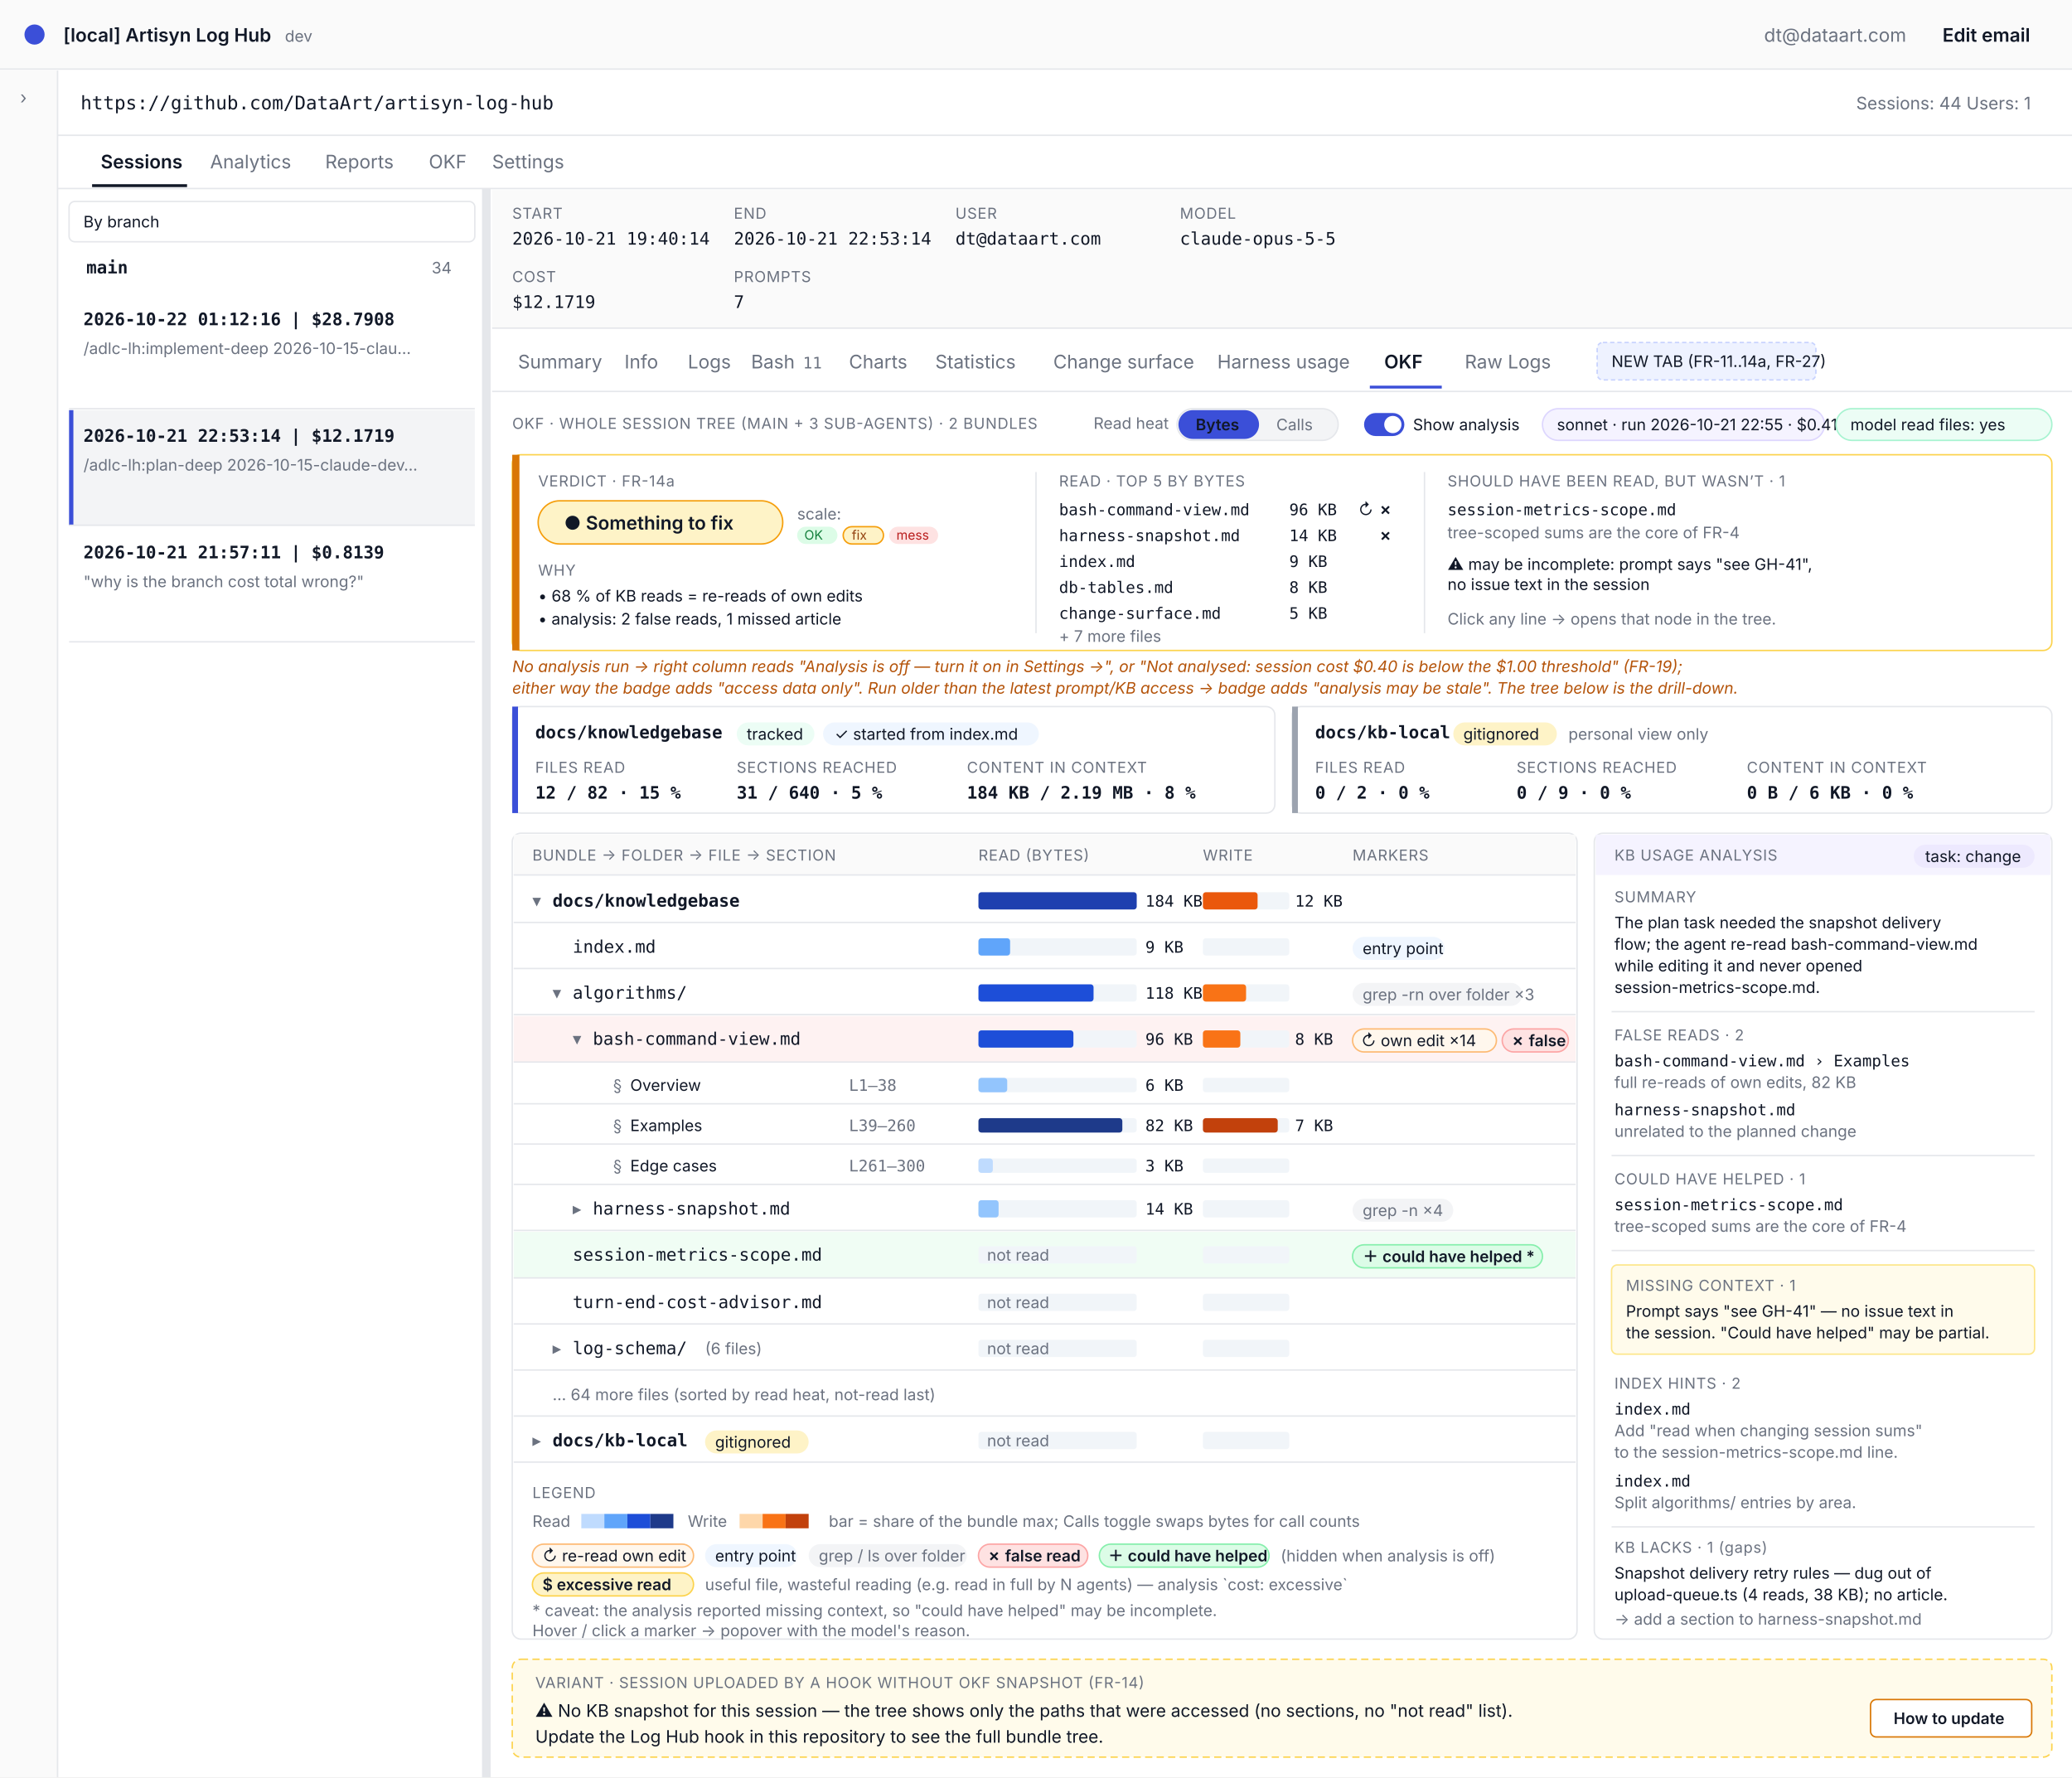
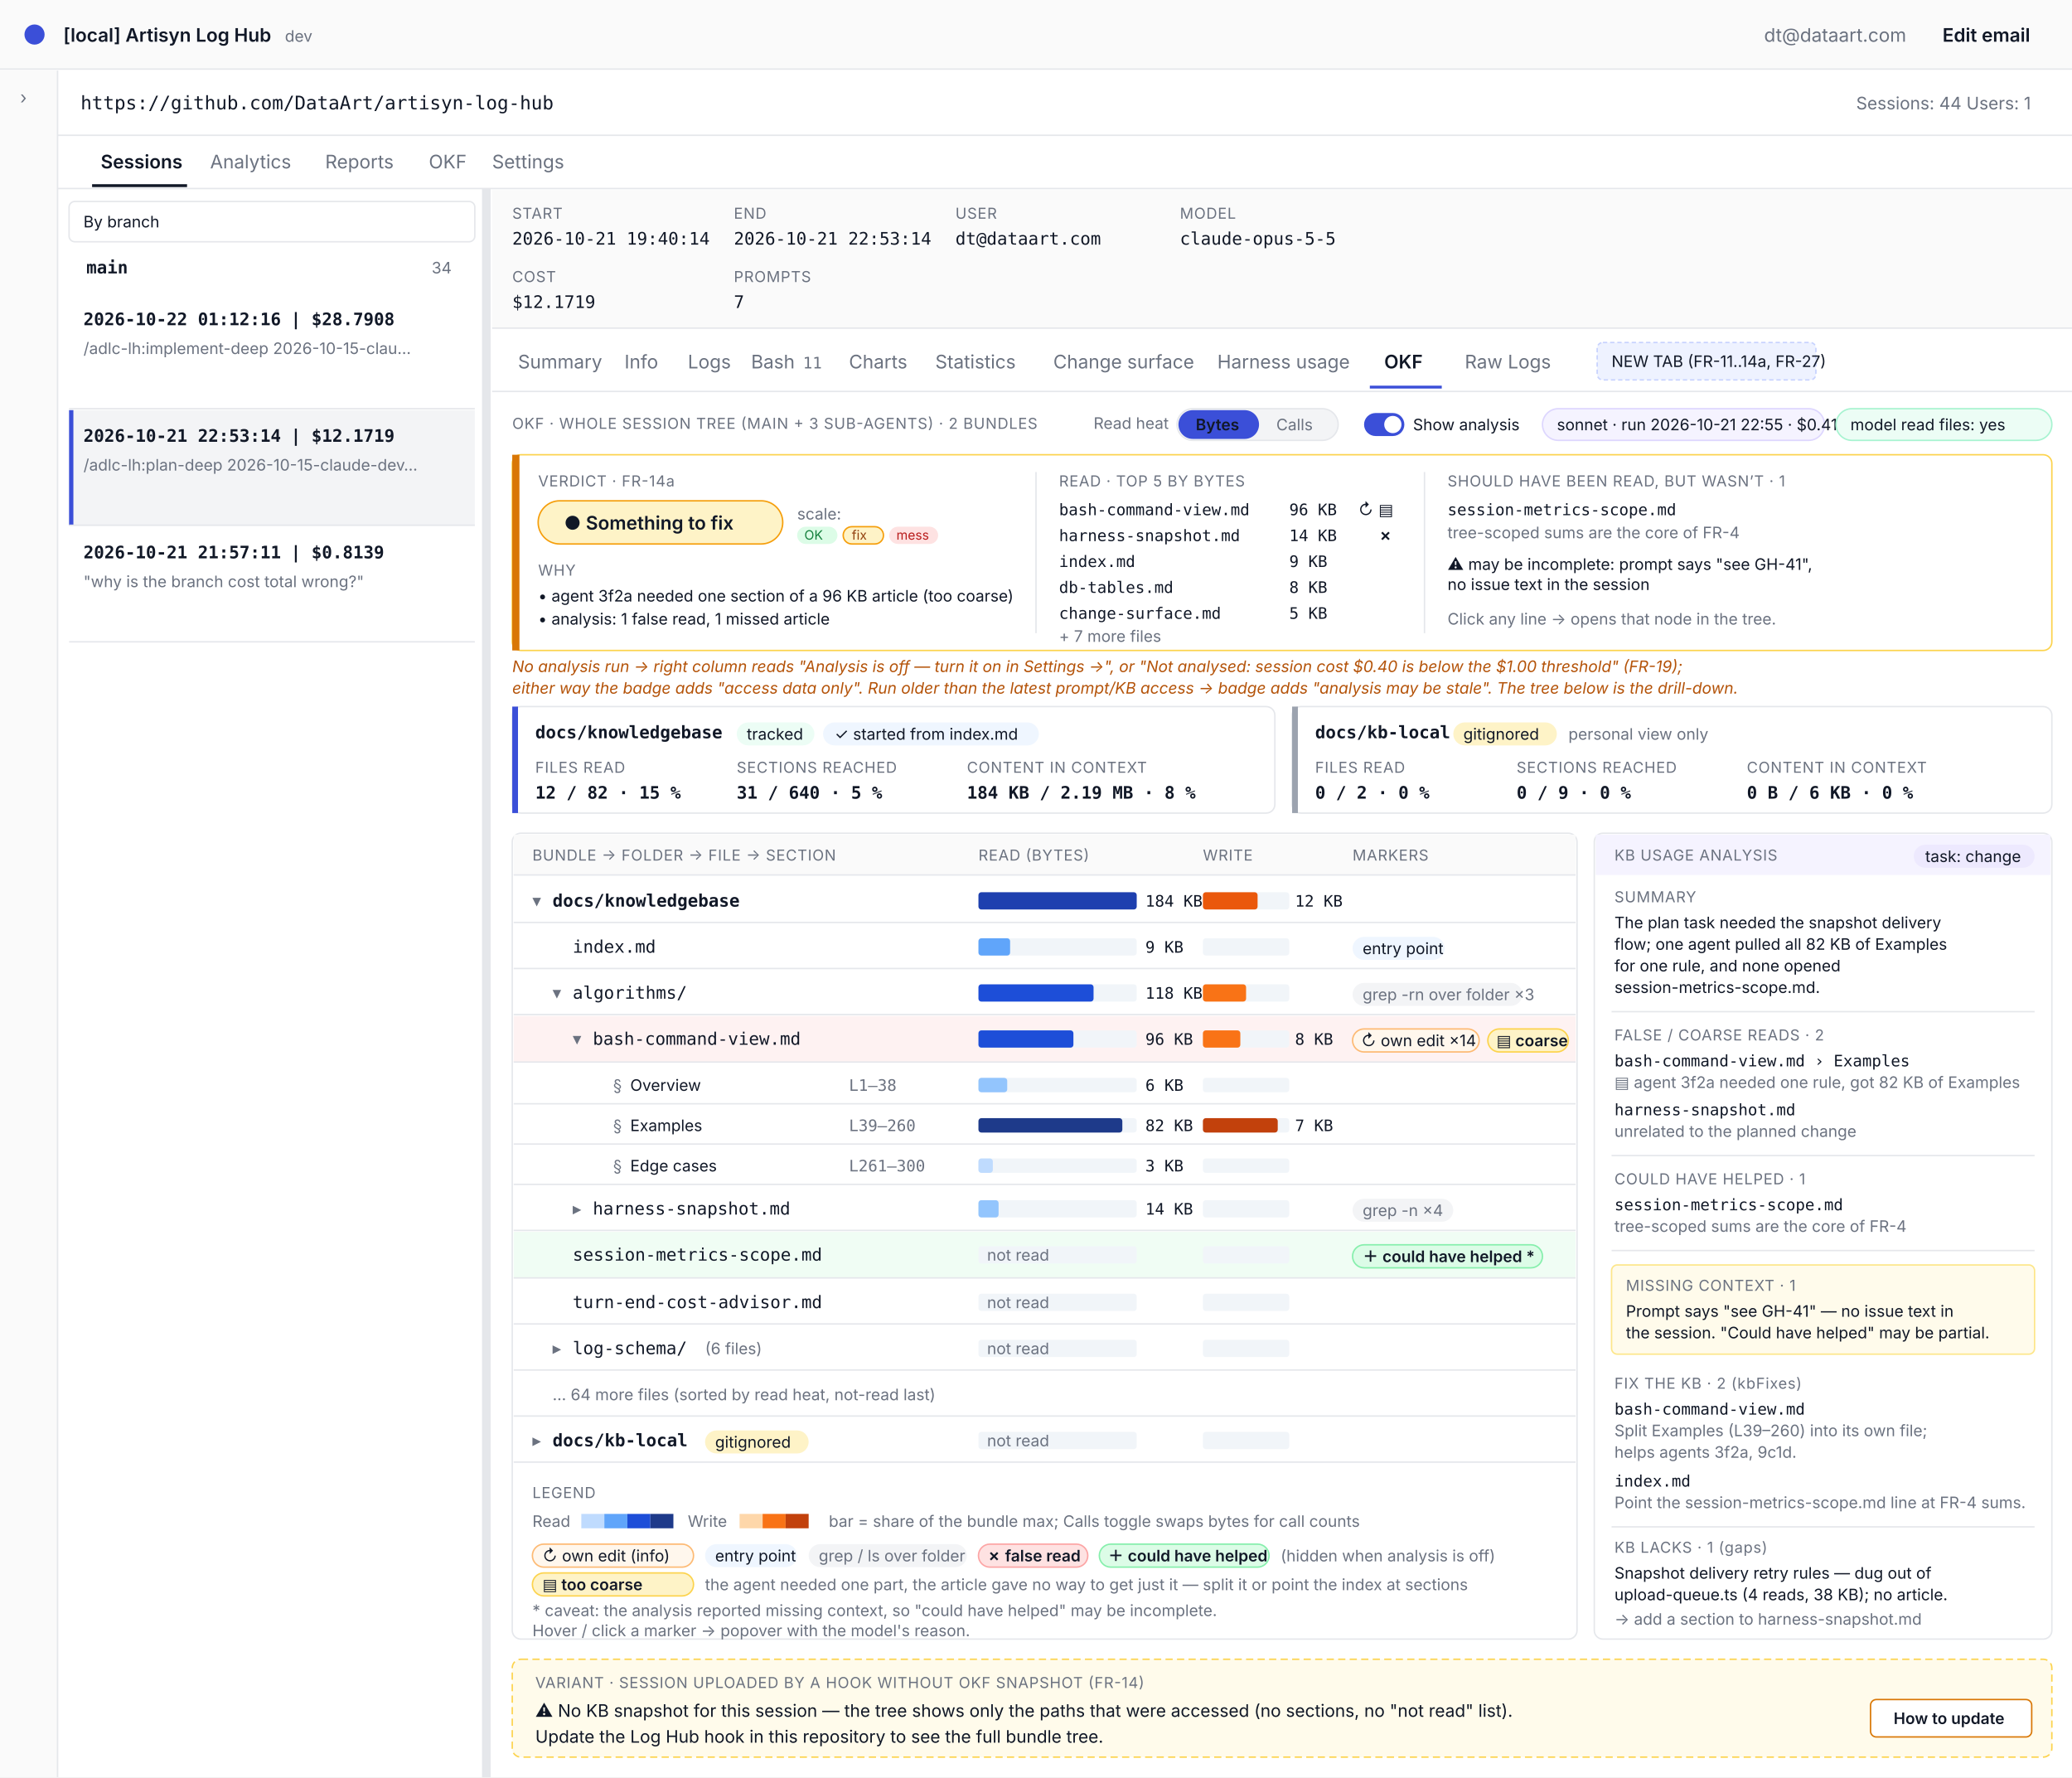
<svg xmlns="http://www.w3.org/2000/svg" width="1440" height="1235" viewBox="0 0 1440 1235" font-family="Segoe UI, Inter, Arial, sans-serif">
  <style>
    .t { font-size: 13px; fill: #111827; }
    .s { font-size: 12px; fill: #111827; }
    .xs { font-size: 11px; fill: #111827; }
    .m { fill: #6b7280; }
    .cap { font-size: 10.5px; fill: #6b7280; letter-spacing: .4px; }
    .mono { font-family: Consolas, 'JetBrains Mono', monospace; }
    .b { font-weight: 600; }
    .line { stroke: #e5e7eb; stroke-width: 1; }
    .note { font-size: 11px; fill: #b45309; font-style: italic; }
  </style>
  <rect width="1440" height="1235" fill="#ffffff" />
  <rect width="1440" height="48" fill="#fafafa" />
  <line x1="0" y1="48" x2="1440" y2="48" class="line" />
  <circle cx="24" cy="24" r="7" fill="#3b4fd8" />
  <text x="44" y="29" class="t b">[local] Artisyn Log Hub</text>
  <text x="198" y="29" class="xs m">dev</text>
  <text x="1226" y="29" class="t m">dt@dataart.com</text>
  <text x="1350" y="29" class="t b">Edit email</text>
  <rect x="0" y="49" width="40" height="1186" fill="#fafafa" />
  <line x1="40" y1="49" x2="40" y2="1235" class="line" />
  <text x="14" y="72" class="s m">›</text>
  <text x="56" y="76" class="t mono">https://github.com/DataArt/artisyn-log-hub</text>
  <text x="1290" y="76" class="s m">Sessions: 44  Users: 1</text>
  <line x1="40" y1="94" x2="1440" y2="94" class="line" />
  <text x="70" y="117" class="t b">Sessions</text>
  <rect x="64" y="128" width="66" height="2" fill="#111827" />
  <text x="146" y="117" class="t m">Analytics</text>
  <text x="226" y="117" class="t m">Reports</text>
  <text x="298" y="117" class="t m">OKF</text>
  <text x="342" y="117" class="t m">Settings</text>
  <line x1="40" y1="131" x2="1440" y2="131" class="line" />
  <rect x="48" y="140" width="282" height="910" fill="#ffffff" />
  <rect x="48" y="140" width="282" height="28" rx="4" fill="#fff" stroke="#e5e7eb" />
  <text x="58" y="158" class="xs">By branch</text>
  <text x="60" y="190" class="s b mono">main</text>
  <text x="300" y="190" class="xs m">34</text>
  <g>
    <rect x="48" y="204" width="282" height="80" fill="#fff" />
    <text x="58" y="226" class="s b mono">2026-10-22 01:12:16</text>
    <text x="202" y="226" class="s b mono" fill="#ea580c">| $28.7908</text>
    <text x="58" y="246" class="xs m">/adlc-lh:implement-deep 2026-10-15-clau…</text>
    <line x1="48" y1="284" x2="330" y2="284" class="line" />
    <rect x="48" y="285" width="282" height="80" fill="#f3f4f6" />
    <rect x="48" y="285" width="3" height="80" fill="#3b4fd8" />
    <text x="58" y="307" class="s b mono">2026-10-21 22:53:14</text>
    <text x="202" y="307" class="s b mono" fill="#2563eb">| $12.1719</text>
    <text x="58" y="327" class="xs m">/adlc-lh:plan-deep 2026-10-15-claude-dev…</text>
    <line x1="48" y1="365" x2="330" y2="365" class="line" />
    <text x="58" y="388" class="s b mono">2026-10-21 21:57:11</text>
    <text x="202" y="388" class="s b mono" fill="#16a34a">| $0.8139</text>
    <text x="58" y="408" class="xs m">"why is the branch cost total wrong?"</text>
    <line x1="48" y1="446" x2="330" y2="446" class="line" />
  </g>
  <line x1="338" y1="131" x2="338" y2="1235" stroke="#e5e7eb" stroke-width="6" />
  <rect x="342" y="132" width="1098" height="96" fill="#fafafa" />
  <text x="356" y="152" class="cap">START</text>
  <text x="356" y="170" class="s mono">2026-10-21 19:40:14</text>
  <text x="510" y="152" class="cap">END</text>
  <text x="510" y="170" class="s mono">2026-10-21 22:53:14</text>
  <text x="664" y="152" class="cap">USER</text>
  <text x="664" y="170" class="s mono">dt@dataart.com</text>
  <text x="820" y="152" class="cap">MODEL</text>
  <text x="820" y="170" class="s mono">claude-opus-5-5</text>
  <text x="356" y="196" class="cap">COST</text>
  <text x="356" y="214" class="s mono">$12.1719</text>
  <text x="510" y="196" class="cap">PROMPTS</text>
  <text x="510" y="214" class="s mono">7</text>
  <line x1="342" y1="228" x2="1440" y2="228" class="line" />
  <text x="360" y="256" class="t m">Summary</text>
  <text x="434" y="256" class="t m">Info</text>
  <text x="478" y="256" class="t m">Logs</text>
  <text x="522" y="256" class="t m">Bash</text>
  <text x="558" y="256" class="xs m mono">11</text>
  <text x="590" y="256" class="t m">Charts</text>
  <text x="650" y="256" class="t m">Statistics</text>
  <text x="732" y="256" class="t m">Change surface</text>
  <text x="846" y="256" class="t m">Harness usage</text>
  <text x="962" y="256" class="t b">OKF</text>
  <rect x="952" y="268" width="50" height="2" fill="#3b4fd8" />
  <text x="1018" y="256" class="t m">Raw Logs</text>
  <rect x="1110" y="238" width="152" height="26" rx="4" fill="#eef2ff" stroke="#c7d2fe" stroke-dasharray="3 2" />
  <text x="1120" y="255" class="xs" fill="#3730a3">NEW TAB (FR-11..14a, FR-27)</text>
  <line x1="342" y1="272" x2="1440" y2="272" class="line" />
  <text x="356" y="298" class="cap">OKF · WHOLE SESSION TREE (MAIN + 3 SUB-AGENTS) · 2 BUNDLES</text>
  <text x="760" y="298" class="xs m">Read heat</text>
  <rect x="818" y="284" width="112" height="22" rx="11" fill="#f3f4f6" stroke="#e5e7eb" />
  <rect x="819" y="285" width="56" height="20" rx="10" fill="#3b4fd8" />
  <text x="831" y="299" class="xs b" fill="#fff">Bytes</text>
  <text x="887" y="299" class="xs m">Calls</text>
  <rect x="948" y="287" width="28" height="16" rx="8" fill="#3b4fd8" />
  <circle cx="968" cy="295" r="6" fill="#fff" />
  <text x="982" y="299" class="xs">Show analysis</text>
  <rect x="1072" y="284" width="196" height="22" rx="11" fill="#f5f3ff" stroke="#ddd6fe" />
  <text x="1082" y="299" class="xs" fill="#5b21b6">sonnet · run 2026-10-21 22:55 · $0.41</text>
  <rect x="1276" y="284" width="150" height="22" rx="11" fill="#ecfdf5" stroke="#a7f3d0" />
  <text x="1286" y="299" class="xs" fill="#047857">model read files: yes</text>
  <g>
    <rect x="356" y="316" width="1070" height="136" rx="6" fill="#fff" stroke="#fcd34d" />
    <rect x="356" y="316" width="5" height="136" fill="#d97706" />
    <text x="374" y="338" class="cap">VERDICT · FR-14a</text>
    <rect x="374" y="348" width="170" height="30" rx="15" fill="#fef3c7" stroke="#f59e0b" />
    <text x="392" y="368" class="t b" fill="#92400e">● Something to fix</text>
    <text x="554" y="361" class="xs m">scale:</text>
    <rect x="554" y="366" width="28" height="12" rx="6" fill="#dcfce7" />
    <text x="559" y="375" style="font-size:9px" fill="#15803d">OK</text>
    <rect x="586" y="366" width="28" height="12" rx="6" fill="#fef3c7" stroke="#f59e0b" />
    <text x="592" y="375" style="font-size:9px" fill="#92400e">fix</text>
    <rect x="618" y="366" width="34" height="12" rx="6" fill="#fee2e2" />
    <text x="623" y="375" style="font-size:9px" fill="#b91c1c">mess</text>
    <text x="374" y="400" class="cap">WHY</text>
-     <text x="374" y="418" class="xs">• 68 % of KB reads = re-reads of own edits</text>
-     <text x="374" y="434" class="xs">• analysis: 2 false reads, 1 missed article</text>
+     <text x="374" y="418" class="xs">• agent 3f2a needed one section of a 96 KB article (too coarse)</text>
+     <text x="374" y="434" class="xs">• analysis: 1 false read, 1 missed article</text>
    <line x1="720" y1="328" x2="720" y2="440" class="line" />
    <text x="736" y="338" class="cap">READ · TOP 5 BY BYTES</text>
    <text x="736" y="358" class="xs mono">bash-command-view.md</text>
    <text x="896" y="358" class="xs mono">96 KB</text>
    <text x="944" y="358" class="xs" fill="#9a3412">↻</text>
-     <text x="958" y="358" class="xs b" fill="#b91c1c">✗</text>
+     <text x="958" y="358" class="xs b" fill="#92400e">▤</text>
    <text x="736" y="376" class="xs mono">harness-snapshot.md</text>
    <text x="896" y="376" class="xs mono">14 KB</text>
    <text x="958" y="376" class="xs b" fill="#b91c1c">✗</text>
    <text x="736" y="394" class="xs mono">index.md</text>
    <text x="896" y="394" class="xs mono">9 KB</text>
    <text x="736" y="412" class="xs mono">db-tables.md</text>
    <text x="896" y="412" class="xs mono">8 KB</text>
    <text x="736" y="430" class="xs mono">change-surface.md</text>
    <text x="896" y="430" class="xs mono">5 KB</text>
    <text x="736" y="446" class="xs m">+ 7 more files</text>
    <line x1="990" y1="328" x2="990" y2="440" class="line" />
    <text x="1006" y="338" class="cap" fill="#15803d">SHOULD HAVE BEEN READ, BUT WASN’T · 1</text>
    <text x="1006" y="358" class="xs mono">session-metrics-scope.md</text>
    <text x="1006" y="374" class="xs m">tree-scoped sums are the core of FR-4</text>
    <text x="1006" y="396" class="xs" fill="#92400e">⚠ may be incomplete: prompt says "see GH-41",</text>
    <text x="1006" y="410" class="xs" fill="#92400e">no issue text in the session</text>
    <text x="1006" y="434" class="xs m">Click any line → opens that node in the tree.</text>
  </g>
  <text x="356" y="467" class="note">No analysis run → right column reads "Analysis is off — turn it on in Settings →", or "Not analysed: session cost $0.40 is below the $1.00 threshold" (FR-19);</text>
  <text x="356" y="482" class="note">either way the badge adds "access data only". Run older than the latest prompt/KB access → badge adds "analysis may be stale". The tree below is the drill-down.</text>
  <g transform="translate(0,175)">
    <g>
      <rect x="356" y="316" width="530" height="74" rx="6" fill="#fff" stroke="#e5e7eb" />
      <rect x="356" y="316" width="4" height="74" fill="#3b4fd8" />
      <text x="372" y="338" class="s b mono">docs/knowledgebase</text>
      <rect x="512" y="327" width="54" height="16" rx="8" fill="#ecfdf5" />
      <text x="519" y="339" class="xs" fill="#047857">tracked</text>
      <rect x="572" y="327" width="150" height="16" rx="8" fill="#eff6ff" />
      <text x="580" y="339" class="xs" fill="#1d4ed8">✓ started from index.md</text>
      <text x="372" y="362" class="cap">FILES READ</text>
      <text x="372" y="380" class="s mono b">12 / 82 · 15 %</text>
      <text x="512" y="362" class="cap">SECTIONS REACHED</text>
      <text x="512" y="380" class="s mono b">31 / 640 · 5 %</text>
      <text x="672" y="362" class="cap">CONTENT IN CONTEXT</text>
      <text x="672" y="380" class="s mono b">184 KB / 2.19 MB · 8 %</text>
      <rect x="898" y="316" width="528" height="74" rx="6" fill="#fff" stroke="#e5e7eb" />
      <rect x="898" y="316" width="4" height="74" fill="#9ca3af" />
      <text x="914" y="338" class="s b mono">docs/kb-local</text>
      <rect x="1010" y="327" width="72" height="16" rx="8" fill="#fef3c7" />
      <text x="1017" y="339" class="xs" fill="#92400e">gitignored</text>
      <text x="1090" y="339" class="xs m">personal view only</text>
      <text x="914" y="362" class="cap">FILES READ</text>
      <text x="914" y="380" class="s mono b">0 / 2 · 0 %</text>
      <text x="1054" y="362" class="cap">SECTIONS REACHED</text>
      <text x="1054" y="380" class="s mono b">0 / 9 · 0 %</text>
      <text x="1214" y="362" class="cap">CONTENT IN CONTEXT</text>
      <text x="1214" y="380" class="s mono b">0 B / 6 KB · 0 %</text>
    </g>
    <rect x="356" y="404" width="740" height="560" rx="6" fill="#fff" stroke="#e5e7eb" />
    <rect x="357" y="405" width="738" height="28" fill="#fafafa" />
    <text x="370" y="423" class="cap">BUNDLE → FOLDER → FILE → SECTION</text>
    <text x="680" y="423" class="cap">READ (BYTES)</text>
    <text x="836" y="423" class="cap">WRITE</text>
    <text x="940" y="423" class="cap">MARKERS</text>
    <line x1="357" y1="433" x2="1095" y2="433" class="line" />
    <text x="370" y="455" class="s m">▾</text>
    <text x="384" y="455" class="s b mono">docs/knowledgebase</text>
    <rect x="680" y="445" width="110" height="12" rx="2" fill="#f1f5f9" />
    <rect x="680" y="445" width="110" height="12" rx="2" fill="#1e40af" />
    <text x="796" y="455" class="xs mono">184 KB</text>
    <rect x="836" y="445" width="60" height="12" rx="2" fill="#f1f5f9" />
    <rect x="836" y="445" width="38" height="12" rx="2" fill="#ea580c" />
    <text x="900" y="455" class="xs mono">12 KB</text>
    <line x1="357" y1="466" x2="1095" y2="466" class="line" />
    <text x="398" y="487" class="s mono">index.md</text>
    <rect x="680" y="477" width="110" height="12" rx="2" fill="#f1f5f9" />
    <rect x="680" y="477" width="22" height="12" rx="2" fill="#60a5fa" />
    <text x="796" y="487" class="xs mono">9 KB</text>
    <rect x="836" y="477" width="60" height="12" rx="2" fill="#f1f5f9" />
    <rect x="940" y="476" width="64" height="16" rx="8" fill="#eff6ff" />
    <text x="947" y="488" class="xs" fill="#1d4ed8">entry point</text>
    <line x1="357" y1="498" x2="1095" y2="498" class="line" />
    <text x="384" y="519" class="s m">▾</text>
    <text x="398" y="519" class="s mono">algorithms/</text>
    <rect x="680" y="509" width="110" height="12" rx="2" fill="#f1f5f9" />
    <rect x="680" y="509" width="80" height="12" rx="2" fill="#1d4ed8" />
    <text x="796" y="519" class="xs mono">118 KB</text>
    <rect x="836" y="509" width="60" height="12" rx="2" fill="#f1f5f9" />
    <rect x="836" y="509" width="30" height="12" rx="2" fill="#f97316" />
    <rect x="940" y="508" width="118" height="16" rx="8" fill="#f3f4f6" />
    <text x="947" y="520" class="xs m">grep -rn over folder ×3</text>
    <line x1="357" y1="530" x2="1095" y2="530" class="line" />
    <rect x="357" y="531" width="738" height="32" fill="#fef2f2" />
    <text x="398" y="551" class="s m">▾</text>
    <text x="412" y="551" class="s mono">bash-command-view.md</text>
    <rect x="680" y="541" width="110" height="12" rx="2" fill="#f1f5f9" />
    <rect x="680" y="541" width="66" height="12" rx="2" fill="#1d4ed8" />
    <text x="796" y="551" class="xs mono">96 KB</text>
    <rect x="836" y="541" width="60" height="12" rx="2" fill="#f1f5f9" />
    <rect x="836" y="541" width="26" height="12" rx="2" fill="#f97316" />
    <text x="900" y="551" class="xs mono">8 KB</text>
-     <rect x="940" y="540" width="100" height="16" rx="8" fill="#fff7ed" stroke="#fdba74" />
+     <rect x="940" y="540" width="88" height="16" rx="8" fill="#fff7ed" stroke="#fdba74" />
    <text x="946" y="552" class="xs" fill="#9a3412">↻ own edit ×14</text>
-     <rect x="1044" y="540" width="46" height="16" rx="8" fill="#fee2e2" stroke="#fca5a5" />
-     <text x="1050" y="552" class="xs b" fill="#b91c1c">✗ false</text>
+     <rect x="1034" y="540" width="56" height="16" rx="8" fill="#fef3c7" stroke="#fcd34d" />
+     <text x="1040" y="552" class="xs b" fill="#92400e">▤ coarse</text>
    <line x1="357" y1="563" x2="1095" y2="563" class="line" />
    <text x="426" y="583" class="xs m">§</text>
    <text x="438" y="583" class="xs">Overview</text>
    <text x="590" y="583" class="xs m mono">L1–38</text>
    <rect x="680" y="574" width="110" height="10" rx="2" fill="#f1f5f9" />
    <rect x="680" y="574" width="20" height="10" rx="2" fill="#93c5fd" />
    <text x="796" y="583" class="xs mono">6 KB</text>
    <rect x="836" y="574" width="60" height="10" rx="2" fill="#f1f5f9" />
    <line x1="357" y1="592" x2="1095" y2="592" class="line" />
    <text x="426" y="611" class="xs m">§</text>
    <text x="438" y="611" class="xs">Examples</text>
    <text x="590" y="611" class="xs m mono">L39–260</text>
    <rect x="680" y="602" width="110" height="10" rx="2" fill="#f1f5f9" />
    <rect x="680" y="602" width="100" height="10" rx="2" fill="#1e3a8a" />
    <text x="796" y="611" class="xs mono">82 KB</text>
    <rect x="836" y="602" width="60" height="10" rx="2" fill="#f1f5f9" />
    <rect x="836" y="602" width="52" height="10" rx="2" fill="#c2410c" />
    <text x="900" y="611" class="xs mono">7 KB</text>
    <line x1="357" y1="620" x2="1095" y2="620" class="line" />
    <text x="426" y="639" class="xs m">§</text>
    <text x="438" y="639" class="xs">Edge cases</text>
    <text x="590" y="639" class="xs m mono">L261–300</text>
    <rect x="680" y="630" width="110" height="10" rx="2" fill="#f1f5f9" />
    <rect x="680" y="630" width="10" height="10" rx="2" fill="#bfdbfe" />
    <text x="796" y="639" class="xs mono">3 KB</text>
    <rect x="836" y="630" width="60" height="10" rx="2" fill="#f1f5f9" />
    <line x1="357" y1="648" x2="1095" y2="648" class="line" />
    <text x="398" y="669" class="s m">▸</text>
    <text x="412" y="669" class="s mono">harness-snapshot.md</text>
    <rect x="680" y="659" width="110" height="12" rx="2" fill="#f1f5f9" />
    <rect x="680" y="659" width="14" height="12" rx="2" fill="#93c5fd" />
    <text x="796" y="669" class="xs mono">14 KB</text>
    <rect x="836" y="659" width="60" height="12" rx="2" fill="#f1f5f9" />
    <rect x="940" y="658" width="70" height="16" rx="8" fill="#f3f4f6" />
    <text x="947" y="670" class="xs m">grep -n ×4</text>
    <line x1="357" y1="680" x2="1095" y2="680" class="line" />
    <rect x="357" y="681" width="738" height="32" fill="#f0fdf4" />
    <text x="398" y="701" class="s mono" fill="#9ca3af">session-metrics-scope.md</text>
    <rect x="680" y="691" width="110" height="12" rx="2" fill="#f1f5f9" />
    <text x="686" y="701" class="xs m">not read</text>
    <rect x="836" y="691" width="60" height="12" rx="2" fill="#f1f5f9" />
    <rect x="940" y="690" width="132" height="16" rx="8" fill="#dcfce7" stroke="#86efac" />
    <text x="947" y="702" class="xs b" fill="#15803d">＋ could have helped *</text>
    <line x1="357" y1="713" x2="1095" y2="713" class="line" />
    <text x="398" y="734" class="s mono" fill="#9ca3af">turn-end-cost-advisor.md</text>
    <rect x="680" y="724" width="110" height="12" rx="2" fill="#f1f5f9" />
    <text x="686" y="734" class="xs m">not read</text>
    <rect x="836" y="724" width="60" height="12" rx="2" fill="#f1f5f9" />
    <line x1="357" y1="745" x2="1095" y2="745" class="line" />
    <text x="384" y="766" class="s m">▸</text>
    <text x="398" y="766" class="s mono" fill="#9ca3af">log-schema/</text>
    <text x="490" y="766" class="xs m">(6 files)</text>
    <rect x="680" y="756" width="110" height="12" rx="2" fill="#f1f5f9" />
    <text x="686" y="766" class="xs m">not read</text>
    <rect x="836" y="756" width="60" height="12" rx="2" fill="#f1f5f9" />
    <line x1="357" y1="777" x2="1095" y2="777" class="line" />
    <text x="384" y="798" class="xs m">… 64 more files (sorted by read heat, not-read last)</text>
    <line x1="357" y1="809" x2="1095" y2="809" class="line" />
    <text x="370" y="830" class="s m">▸</text>
    <text x="384" y="830" class="s b mono">docs/kb-local</text>
    <rect x="490" y="819" width="72" height="16" rx="8" fill="#fef3c7" />
    <text x="497" y="831" class="xs" fill="#92400e">gitignored</text>
    <rect x="680" y="820" width="110" height="12" rx="2" fill="#f1f5f9" />
    <text x="686" y="830" class="xs m">not read</text>
    <rect x="836" y="820" width="60" height="12" rx="2" fill="#f1f5f9" />
    <line x1="357" y1="841" x2="1095" y2="841" class="line" />
    <text x="370" y="866" class="cap">LEGEND</text>
    <text x="370" y="886" class="xs m">Read</text>
    <rect x="404" y="877" width="16" height="10" fill="#bfdbfe" />
    <rect x="420" y="877" width="16" height="10" fill="#60a5fa" />
    <rect x="436" y="877" width="16" height="10" fill="#1d4ed8" />
    <rect x="452" y="877" width="16" height="10" fill="#1e3a8a" />
    <text x="478" y="886" class="xs m">Write</text>
    <rect x="514" y="877" width="16" height="10" fill="#fed7aa" />
    <rect x="530" y="877" width="16" height="10" fill="#f97316" />
    <rect x="546" y="877" width="16" height="10" fill="#c2410c" />
    <text x="576" y="886" class="xs m">bar = share of the bundle max; Calls toggle swaps bytes for call counts</text>
    <rect x="370" y="898" width="112" height="16" rx="8" fill="#fff7ed" stroke="#fdba74" />
-     <text x="377" y="910" class="xs" fill="#9a3412">↻ re-read own edit</text>
+     <text x="377" y="910" class="xs" fill="#9a3412">↻ own edit (info)</text>
    <rect x="490" y="898" width="64" height="16" rx="8" fill="#eff6ff" />
    <text x="497" y="910" class="xs" fill="#1d4ed8">entry point</text>
    <rect x="562" y="898" width="110" height="16" rx="8" fill="#f3f4f6" />
    <text x="569" y="910" class="xs m">grep / ls over folder</text>
    <rect x="680" y="898" width="76" height="16" rx="8" fill="#fee2e2" stroke="#fca5a5" />
    <text x="686" y="910" class="xs b" fill="#b91c1c">✗ false read</text>
    <rect x="764" y="898" width="118" height="16" rx="8" fill="#dcfce7" stroke="#86efac" />
    <text x="770" y="910" class="xs b" fill="#15803d">＋ could have helped</text>
    <text x="890" y="910" class="xs m">(hidden when analysis is off)</text>
    <rect x="370" y="918" width="112" height="16" rx="8" fill="#fef3c7" stroke="#fcd34d" />
-     <text x="377" y="930" class="xs b" fill="#92400e">$ excessive read</text>
-     <text x="490" y="930" class="xs m">useful file, wasteful reading (e.g. read in full by N agents) — analysis `cost: excessive`</text>
+     <text x="377" y="930" class="xs b" fill="#92400e">▤ too coarse</text>
+     <text x="490" y="930" class="xs m">the agent needed one part, the article gave no way to get just it — split it or point the index at sections</text>
    <text x="370" y="948" class="xs m">* caveat: the analysis reported missing context, so "could have helped" may be incomplete.</text>
    <text x="370" y="962" class="xs m">Hover / click a marker → popover with the model's reason.</text>
    <rect x="1108" y="404" width="318" height="560" rx="6" fill="#fff" stroke="#e5e7eb" />
    <rect x="1109" y="405" width="316" height="28" fill="#f5f3ff" />
    <text x="1122" y="423" class="cap" fill="#5b21b6">KB USAGE ANALYSIS</text>
    <rect x="1330" y="412" width="84" height="16" rx="8" fill="#ede9fe" />
    <text x="1338" y="424" class="xs" fill="#5b21b6">task: change</text>
    <text x="1122" y="452" class="cap">SUMMARY</text>
    <text x="1122" y="470" class="xs">The plan task needed the snapshot delivery</text>
-     <text x="1122" y="485" class="xs">flow; the agent re-read bash-command-view.md</text>
-     <text x="1122" y="500" class="xs">while editing it and never opened</text>
+     <text x="1122" y="485" class="xs">flow; one agent pulled all 82 KB of Examples</text>
+     <text x="1122" y="500" class="xs">for one rule, and none opened</text>
    <text x="1122" y="515" class="xs">session-metrics-scope.md.</text>
    <line x1="1120" y1="528" x2="1414" y2="528" class="line" />
-     <text x="1122" y="548" class="cap" fill="#b91c1c">FALSE READS · 2</text>
+     <text x="1122" y="548" class="cap" fill="#b91c1c">FALSE / COARSE READS · 2</text>
    <text x="1122" y="566" class="xs mono">bash-command-view.md › Examples</text>
-     <text x="1122" y="581" class="xs m">full re-reads of own edits, 82 KB</text>
+     <text x="1122" y="581" class="xs m">▤ agent 3f2a needed one rule, got 82 KB of Examples</text>
    <text x="1122" y="600" class="xs mono">harness-snapshot.md</text>
    <text x="1122" y="615" class="xs m">unrelated to the planned change</text>
    <line x1="1120" y1="628" x2="1414" y2="628" class="line" />
    <text x="1122" y="648" class="cap" fill="#15803d">COULD HAVE HELPED · 1</text>
    <text x="1122" y="666" class="xs mono">session-metrics-scope.md</text>
    <text x="1122" y="681" class="xs m">tree-scoped sums are the core of FR-4</text>
    <line x1="1120" y1="694" x2="1414" y2="694" class="line" />
    <rect x="1120" y="704" width="294" height="62" rx="4" fill="#fffbeb" stroke="#fde68a" />
    <text x="1130" y="722" class="cap" fill="#92400e">MISSING CONTEXT · 1</text>
    <text x="1130" y="740" class="xs" fill="#92400e">Prompt says "see GH-41" — no issue text in</text>
    <text x="1130" y="755" class="xs" fill="#92400e">the session. "Could have helped" may be partial.</text>
-     <text x="1122" y="790" class="cap">INDEX HINTS · 2</text>
-     <text x="1122" y="808" class="xs mono">index.md</text>
-     <text x="1122" y="823" class="xs m">Add "read when changing session sums"</text>
-     <text x="1122" y="838" class="xs m">to the session-metrics-scope.md line.</text>
+     <text x="1122" y="790" class="cap">FIX THE KB · 2 (kbFixes)</text>
+     <text x="1122" y="808" class="xs mono">bash-command-view.md</text>
+     <text x="1122" y="823" class="xs m">Split Examples (L39–260) into its own file;</text>
+     <text x="1122" y="838" class="xs m">helps agents 3f2a, 9c1d.</text>
    <text x="1122" y="858" class="xs mono">index.md</text>
-     <text x="1122" y="873" class="xs m">Split algorithms/ entries by area.</text>
+     <text x="1122" y="873" class="xs m">Point the session-metrics-scope.md line at FR-4 sums.</text>
    <line x1="1120" y1="886" x2="1414" y2="886" class="line" />
    <text x="1122" y="904" class="cap" fill="#92400e">KB LACKS · 1 (gaps)</text>
    <text x="1122" y="922" class="xs">Snapshot delivery retry rules — dug out of</text>
    <text x="1122" y="937" class="xs">upload-queue.ts (4 reads, 38 KB); no article.</text>
    <text x="1122" y="954" class="xs m">→ add a section to harness-snapshot.md</text>
    <rect x="356" y="978" width="1070" height="68" rx="6" fill="#fffbeb" stroke="#fcd34d" stroke-dasharray="5 3" />
    <text x="372" y="998" class="cap" fill="#92400e">VARIANT · SESSION UPLOADED BY A HOOK WITHOUT OKF SNAPSHOT (FR-14)</text>
    <text x="372" y="1018" class="s" fill="#78350f">⚠ No KB snapshot for this session — the tree shows only the paths that were accessed (no sections, no "not read" list).</text>
    <text x="372" y="1036" class="s" fill="#78350f">Update the Log Hub hook in this repository to see the full bundle tree.</text>
    <rect x="1300" y="1006" width="112" height="26" rx="4" fill="#fff" stroke="#d97706" />
    <text x="1316" y="1023" class="xs b" fill="#92400e">How to update</text>
  </g>
</svg>
